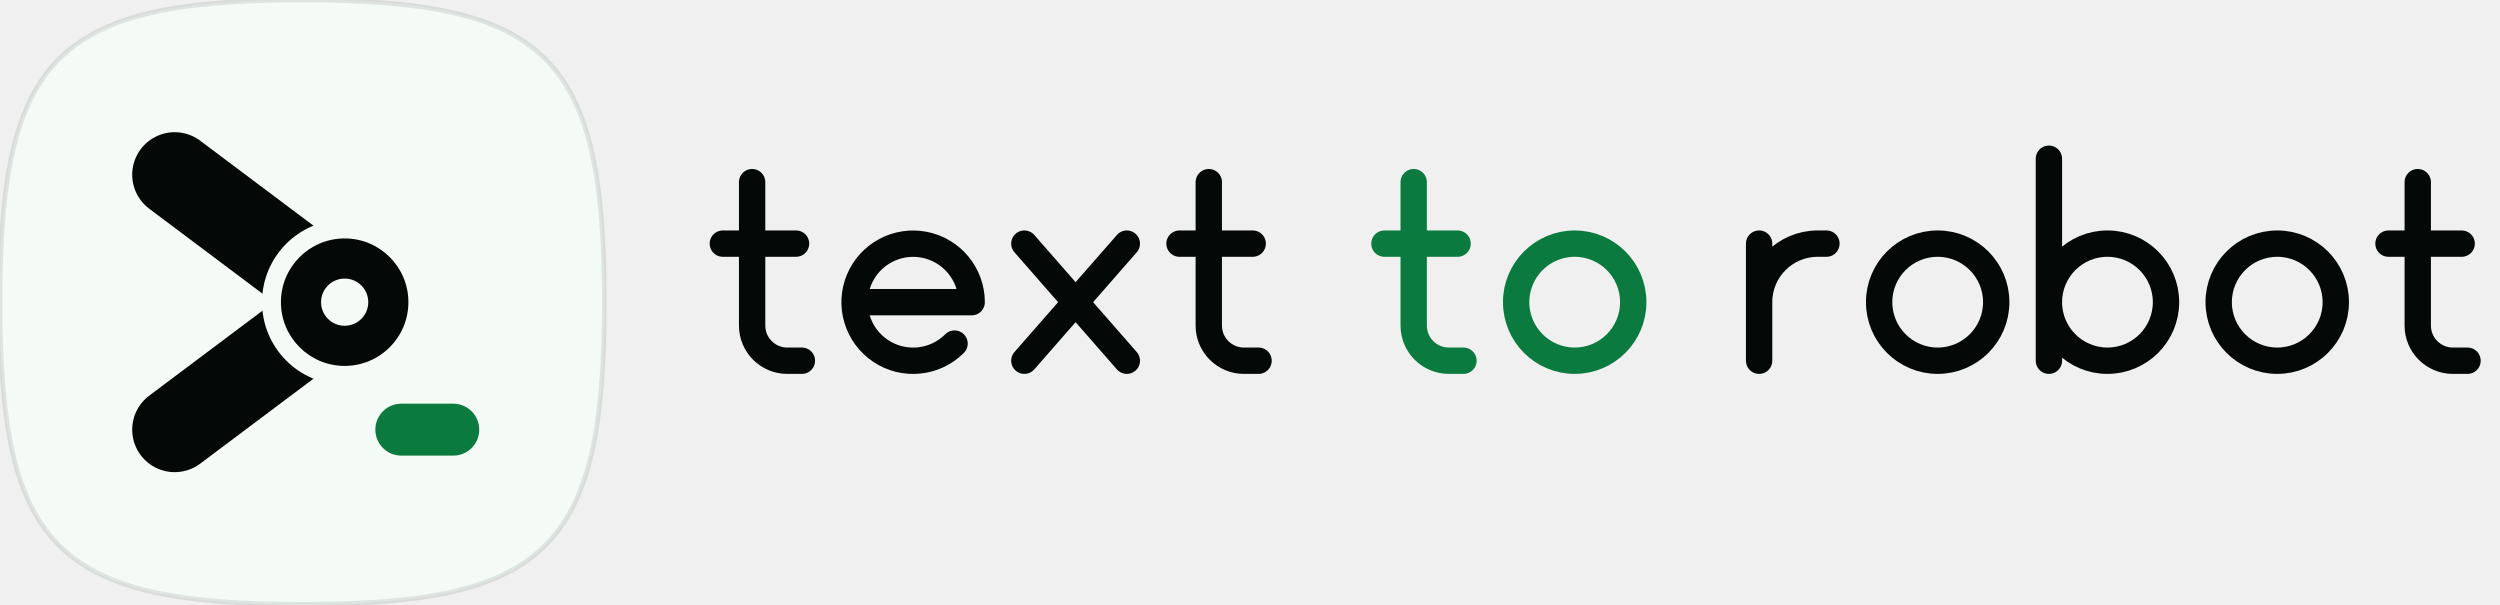
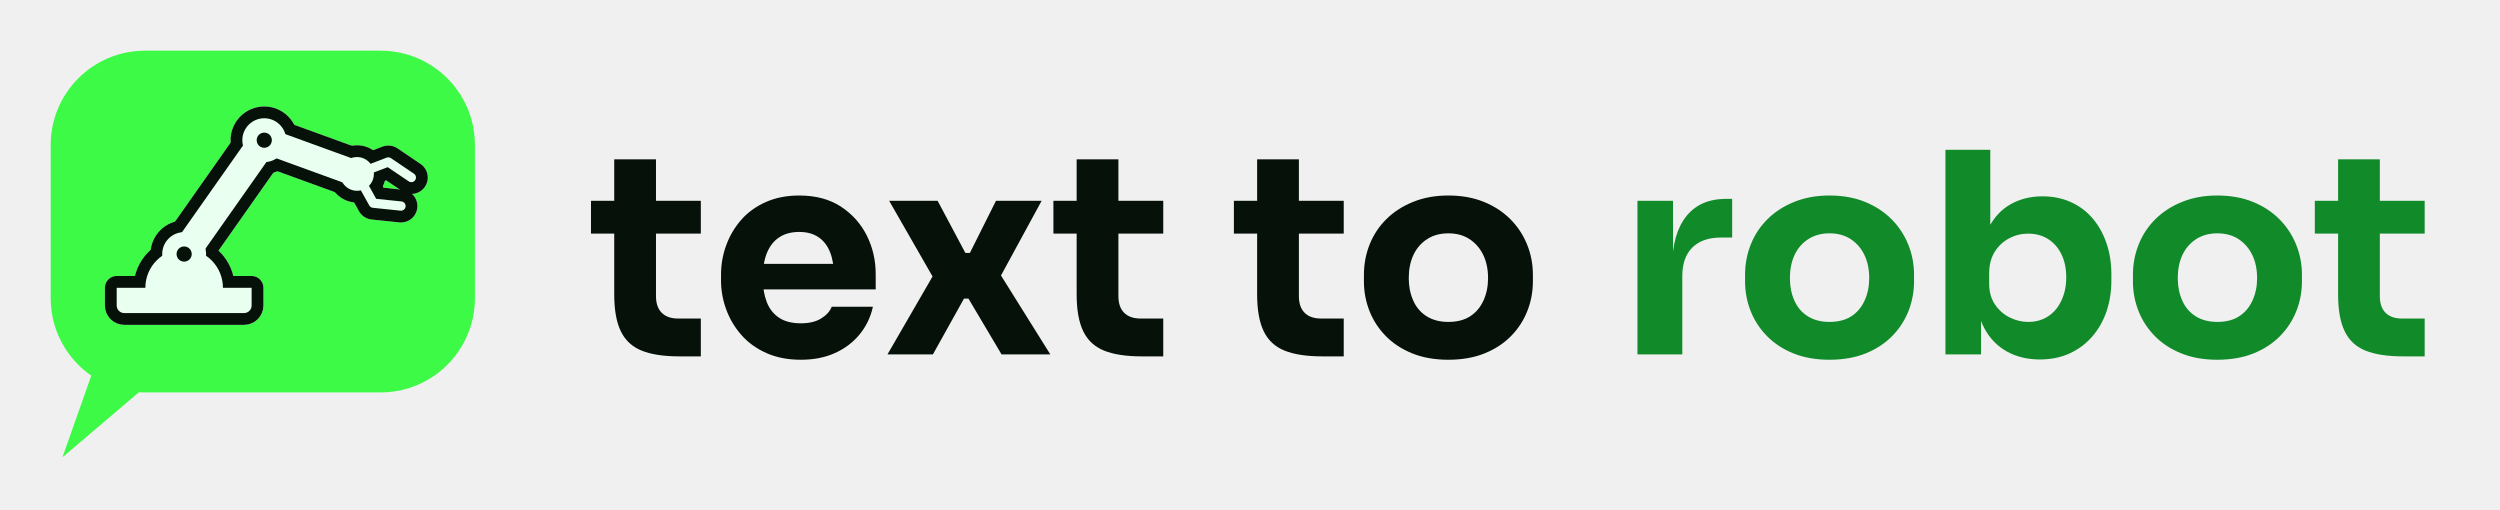
- <svg xmlns="http://www.w3.org/2000/svg" viewBox="0 0 1059 256" width="1059" height="256" role="img" aria-label="text to robot">
-   <defs>
-     <linearGradient id="g" gradientUnits="userSpaceOnUse" x1="0" y1="56" x2="0" y2="200">
-       <stop offset="0" stop-color="#9dffc8" />
-       <stop offset="1" stop-color="#22e374" />
-     </linearGradient>
-   </defs>
-   <path d="M128 0C232 0 256 24 256 128S232 256 128 256 0 232 0 128 24 0 128 0Z" fill="#f4faf6" />
-   <path d="M128 0C232 0 256 24 256 128S232 256 128 256 0 232 0 128 24 0 128 0Z" fill="none" stroke="#0b2a18" stroke-opacity=".10" stroke-width="2" />
-   <g transform="translate(0 0) scale(1.0)">
-     <mask id="cuta" maskUnits="userSpaceOnUse" x="0" y="0" width="256" height="256">
-       <rect width="256" height="256" fill="#fff" />
-       <circle cx="146" cy="128" r="35" fill="#000" />
-     </mask>
-     <path d="M74 74 146 128 74 182" fill="none" stroke="#040806" stroke-width="36" stroke-linecap="round" stroke-linejoin="round" mask="url(#cuta)" />
-     <path d="M146 101a27 27 0 1 1 0 54a27 27 0 1 1 0-54zm0 17a10 10 0 1 0 0 20a10 10 0 1 0 0-20z" fill="#040806" fill-rule="evenodd" />
-     <path d="M170 182h22" stroke="#0b7a3f" stroke-width="22" stroke-linecap="round" />
-   </g>
-   <g transform="translate(300 159)">
-     <g transform="translate(0 0) scale(0.62)" fill="none" stroke-width="18" stroke-linecap="round" stroke-linejoin="round">
-       <path transform="translate(0 0)" d="M30 -132V-34a24 24 0 0 0 24 24h10M10 -90h50" stroke="#040806" />
-       <path transform="translate(90 0)" d="M10 -50h80a40 40 0 1 0 -11.7 28.3" stroke="#040806" />
-       <path transform="translate(206 0)" d="M10 -90l70 80M80 -90l-70 80" stroke="#040806" />
-       <path transform="translate(312 0)" d="M30 -132V-34a24 24 0 0 0 24 24h10M10 -90h50" stroke="#040806" />
-       <path transform="translate(452 0)" d="M30 -132V-34a24 24 0 0 0 24 24h10M10 -90h50" stroke="#0b7a3f" />
-       <path transform="translate(542 0)" d="M50 -90a40 40 0 1 1 0 80a40 40 0 1 1 0-80z" stroke="#0b7a3f" />
-       <path transform="translate(708 0)" d="M10 -10v-80M10 -50a40 40 0 0 1 40-40h6" stroke="#040806" />
-       <path transform="translate(790 0)" d="M50 -90a40 40 0 1 1 0 80a40 40 0 1 1 0-80z" stroke="#040806" />
-       <path transform="translate(906 0)" d="M10 -148v98M50 -90a40 40 0 1 1 0 80a40 40 0 1 1 0-80zM10 -50v40" stroke="#040806" />
-       <path transform="translate(1022 0)" d="M50 -90a40 40 0 1 1 0 80a40 40 0 1 1 0-80z" stroke="#040806" />
-       <path transform="translate(1138 0)" d="M30 -132V-34a24 24 0 0 0 24 24h10M10 -90h50" stroke="#040806" />
+ <svg xmlns="http://www.w3.org/2000/svg" viewBox="0 0 785 160" width="785" height="160" role="img" aria-label="Text to Robot">
+   <g transform="translate(-12.2 -14.42) scale(0.37)">
+     <defs>
+       <mask id="lc" maskUnits="userSpaceOnUse" x="0" y="0" width="512" height="512">
+         <rect width="512" height="512" fill="#fff" />
+         <path d="M132 283.19H246.51V298.22A6.44 6.44 0 0 1 240.06 304.66H138.44A6.44 6.44 0 0 1 132 298.22Z" fill="#000" stroke="#000" stroke-width="20" stroke-linejoin="round" />
+         <path d="M156.33 283.19A32.92 32.92 0 0 1 222.17 283.19V284.62H156.33Z" fill="#000" stroke="#000" stroke-width="20" stroke-linejoin="round" />
+         <path d="M189.25 254.56L257.24 157.95" fill="none" stroke="#000" stroke-width="44.33" stroke-linecap="round" stroke-linejoin="round" />
+         <path d="M257.24 157.95L335.96 186.57" fill="none" stroke="#000" stroke-width="41.9" stroke-linecap="round" stroke-linejoin="round" />
+         <path d="M335.96 186.57L362.5 176.43L382.06 189.63" fill="none" stroke="#000" stroke-width="27.87" stroke-linecap="round" stroke-linejoin="round" />
+         <path d="M335.96 186.57L349.78 211.4L373.26 213.84" fill="none" stroke="#000" stroke-width="27.87" stroke-linecap="round" stroke-linejoin="round" />
+         <circle cx="189.25" cy="254.56" r="28.61" fill="#000" />
+         <circle cx="257.24" cy="157.95" r="28.61" fill="#000" />
+         <circle cx="335.96" cy="186.57" r="24.31" fill="#000" />
+       </mask>
+       <clipPath id="ls">
+         <path d="M156 82H356A80 80 0 0 1 436 162V292A80 80 0 0 1 356 372H156A80 80 0 0 1 76 292V162A80 80 0 0 1 156 82ZM116 342H186L86 427Z" />
+       </clipPath>
+       <mask id="lh" maskUnits="userSpaceOnUse" x="0" y="0" width="512" height="512">
+         <rect width="512" height="512" fill="#fff" />
+         <circle cx="189.25" cy="254.56" r="6.44" fill="#000" />
+         <circle cx="257.24" cy="157.95" r="6.44" fill="#000" />
+       </mask>
+     </defs>
+     <path d="M156 82H356A80 80 0 0 1 436 162V292A80 80 0 0 1 356 372H156A80 80 0 0 1 76 292V162A80 80 0 0 1 156 82ZM116 342H186L86 427Z" fill="#3dfa46" mask="url(#lc)" />
+     <g clip-path="url(#ls)">
+       <path d="M132 283.19H246.51V298.22A6.44 6.44 0 0 1 240.06 304.66H138.44A6.44 6.44 0 0 1 132 298.22Z" fill="#06110a" stroke="#06110a" stroke-width="20" stroke-linejoin="round" />
+       <path d="M156.33 283.19A32.92 32.92 0 0 1 222.17 283.19V284.62H156.33Z" fill="#06110a" stroke="#06110a" stroke-width="20" stroke-linejoin="round" />
+       <path d="M189.25 254.56L257.24 157.95" fill="none" stroke="#06110a" stroke-width="44.33" stroke-linecap="round" stroke-linejoin="round" />
+       <path d="M257.24 157.95L335.96 186.57" fill="none" stroke="#06110a" stroke-width="41.9" stroke-linecap="round" stroke-linejoin="round" />
+       <path d="M335.96 186.57L362.5 176.43L382.06 189.63" fill="none" stroke="#06110a" stroke-width="27.87" stroke-linecap="round" stroke-linejoin="round" />
+       <path d="M335.96 186.57L349.78 211.4L373.26 213.84" fill="none" stroke="#06110a" stroke-width="27.87" stroke-linecap="round" stroke-linejoin="round" />
+       <circle cx="189.25" cy="254.56" r="28.61" fill="#06110a" />
+       <circle cx="257.24" cy="157.95" r="28.61" fill="#06110a" />
+       <circle cx="335.96" cy="186.57" r="24.31" fill="#06110a" />
+     </g>
+     <g mask="url(#lh)">
+       <path d="M132 283.19H246.51V298.22A6.44 6.44 0 0 1 240.06 304.66H138.44A6.44 6.44 0 0 1 132 298.22Z" fill="#e9fff0" />
+       <path d="M156.33 283.19A32.92 32.92 0 0 1 222.17 283.19V284.62H156.33Z" fill="#e9fff0" />
+       <path d="M189.25 254.56L257.24 157.95" fill="none" stroke="#e9fff0" stroke-width="24.33" stroke-linecap="round" stroke-linejoin="round" />
+       <path d="M257.24 157.95L335.96 186.57" fill="none" stroke="#e9fff0" stroke-width="21.9" stroke-linecap="round" stroke-linejoin="round" />
+       <path d="M335.96 186.57L362.5 176.43L382.06 189.63" fill="none" stroke="#e9fff0" stroke-width="7.87" stroke-linecap="round" stroke-linejoin="round" />
+       <path d="M335.96 186.57L349.78 211.4L373.26 213.84" fill="none" stroke="#e9fff0" stroke-width="7.87" stroke-linecap="round" stroke-linejoin="round" />
+       <circle cx="189.25" cy="254.56" r="18.61" fill="#e9fff0" />
+       <circle cx="257.24" cy="157.95" r="18.61" fill="#e9fff0" />
+       <circle cx="335.96" cy="186.57" r="14.31" fill="#e9fff0" />
    </g>
  </g>
+   <path d="M213.29 111.9Q205.98 111.9 201.49 110.1Q197.01 108.29 194.94 104.02Q192.87 99.76 192.87 92.45V50.04H205.98V92.98Q205.98 96.41 207.79 98.22Q209.59 100.02 212.93 100.02H220.06V111.9ZM185.57 73.36V63.06H220.06V73.36ZM251.48 112.96Q245.32 112.96 240.61 110.84Q235.9 108.73 232.78 105.17Q229.65 101.6 228.03 97.16Q226.4 92.72 226.4 88.05V86.29Q226.4 81.45 228.03 77.01Q229.65 72.56 232.73 69.04Q235.81 65.52 240.43 63.46Q245.05 61.39 250.95 61.39Q258.69 61.39 264.02 64.86Q269.34 68.34 272.16 73.93Q274.97 79.52 274.97 86.12V90.87H232.29V82.86H266.44L261.86 86.56Q261.86 82.24 260.63 79.16Q259.4 76.08 256.98 74.46Q254.56 72.83 250.95 72.83Q247.25 72.83 244.7 74.5Q242.15 76.17 240.83 79.38Q239.51 82.6 239.51 87.26Q239.51 91.57 240.74 94.78Q241.97 98 244.61 99.76Q247.25 101.52 251.48 101.52Q255.35 101.52 257.81 100.02Q260.28 98.52 261.16 96.32H274.09Q273.04 101.16 269.96 104.95Q266.88 108.73 262.21 110.84Q257.55 112.96 251.48 112.96ZM278.67 111.28 293.63 85.41 293.28 87.61 279.2 63.06H294.42L303.13 79.43H304.54L312.73 63.06H327.07L313.61 87.79L313.96 85.94L329.8 111.28H314.49L304.1 93.77H302.69L292.93 111.28ZM358.49 111.9Q351.18 111.9 346.69 110.1Q342.21 108.29 340.14 104.02Q338.07 99.76 338.07 92.45V50.04H351.18V92.98Q351.18 96.41 352.99 98.22Q354.79 100.02 358.13 100.02H365.26V111.9ZM330.77 73.36V63.06H365.26V73.36ZM415.16 111.9Q407.85 111.9 403.37 110.1Q398.88 108.29 396.81 104.02Q394.74 99.76 394.74 92.45V50.04H407.85V92.98Q407.85 96.41 409.66 98.22Q411.46 100.02 414.81 100.02H421.93V111.9ZM387.44 73.36V63.06H421.93V73.36ZM454.76 112.96Q448.42 112.96 443.49 110.98Q438.57 109 435.18 105.56Q431.79 102.13 430.03 97.69Q428.27 93.24 428.27 88.32V86.29Q428.27 81.28 430.07 76.74Q431.88 72.21 435.35 68.78Q438.83 65.35 443.76 63.37Q448.69 61.39 454.76 61.39Q461.01 61.39 465.89 63.37Q470.77 65.35 474.21 68.78Q477.64 72.21 479.49 76.74Q481.33 81.28 481.33 86.29V88.32Q481.33 93.24 479.57 97.69Q477.81 102.13 474.43 105.56Q471.04 109 466.11 110.98Q461.18 112.96 454.76 112.96ZM454.76 101.08Q458.89 101.08 461.62 99.32Q464.35 97.56 465.8 94.39Q467.25 91.22 467.25 87.35Q467.25 83.21 465.76 80.09Q464.26 76.96 461.49 75.12Q458.72 73.27 454.76 73.27Q450.89 73.27 448.07 75.12Q445.25 76.96 443.8 80.09Q442.35 83.21 442.35 87.35Q442.35 91.22 443.76 94.39Q445.17 97.56 447.98 99.32Q450.8 101.08 454.76 101.08Z" fill="#06110a" />
+   <path d="M514.16 111.28V63.06H525.33V83.74H525.07Q525.07 73.53 529.43 67.99Q533.78 62.44 542.05 62.44H543.9V74.59H540.38Q534.57 74.59 531.41 77.71Q528.24 80.84 528.24 86.73V111.28ZM574.44 112.96Q568.1 112.96 563.17 110.98Q558.25 109 554.86 105.56Q551.47 102.13 549.71 97.69Q547.95 93.24 547.95 88.32V86.29Q547.95 81.28 549.75 76.74Q551.56 72.21 555.03 68.78Q558.51 65.35 563.44 63.37Q568.37 61.39 574.44 61.39Q580.69 61.39 585.57 63.37Q590.45 65.35 593.89 68.78Q597.32 72.21 599.17 76.74Q601.01 81.28 601.01 86.29V88.32Q601.01 93.24 599.25 97.69Q597.49 102.13 594.11 105.56Q590.72 109 585.79 110.98Q580.86 112.96 574.44 112.96ZM574.44 101.08Q578.57 101.08 581.3 99.32Q584.03 97.56 585.48 94.39Q586.93 91.22 586.93 87.35Q586.93 83.21 585.44 80.09Q583.94 76.96 581.17 75.12Q578.4 73.27 574.44 73.27Q570.57 73.27 567.75 75.12Q564.93 76.96 563.48 80.09Q562.03 83.21 562.03 87.35Q562.03 91.22 563.44 94.39Q564.85 97.56 567.66 99.32Q570.48 101.08 574.44 101.08ZM640.53 112.87Q634.63 112.87 630.14 110.36Q625.65 107.85 623.1 103.1Q620.55 98.35 620.37 91.48H622.05V111.28H610.87V47.04H624.95V79.69L621.61 83.92Q621.87 76.61 624.38 71.64Q626.89 66.67 631.29 64.16Q635.69 61.65 641.32 61.65Q646.25 61.65 650.25 63.46Q654.25 65.26 657.07 68.56Q659.89 71.86 661.43 76.35Q662.97 80.84 662.97 86.12V88.05Q662.97 93.33 661.43 97.82Q659.89 102.31 656.94 105.7Q653.99 109.08 649.85 110.98Q645.72 112.87 640.53 112.87ZM636.83 101.08Q640.44 101.08 643.12 99.32Q645.81 97.56 647.3 94.34Q648.8 91.13 648.8 87.08Q648.8 82.95 647.3 79.87Q645.81 76.79 643.12 75.07Q640.44 73.36 636.83 73.36Q633.66 73.36 630.85 74.85Q628.03 76.35 626.31 79.12Q624.6 81.89 624.6 85.85V89.11Q624.6 92.89 626.4 95.58Q628.21 98.26 631.02 99.67Q633.84 101.08 636.83 101.08ZM696.23 112.96Q689.89 112.96 684.97 110.98Q680.04 109 676.65 105.56Q673.26 102.13 671.5 97.69Q669.74 93.24 669.74 88.32V86.29Q669.74 81.28 671.55 76.74Q673.35 72.21 676.83 68.78Q680.3 65.35 685.23 63.37Q690.16 61.39 696.23 61.39Q702.48 61.39 707.36 63.37Q712.25 65.35 715.68 68.78Q719.11 72.21 720.96 76.74Q722.81 81.28 722.81 86.29V88.32Q722.81 93.24 721.05 97.69Q719.29 102.13 715.9 105.56Q712.51 109 707.58 110.98Q702.65 112.96 696.23 112.96ZM696.23 101.08Q700.37 101.08 703.09 99.32Q705.82 97.56 707.27 94.39Q708.73 91.22 708.73 87.35Q708.73 83.21 707.23 80.09Q705.73 76.96 702.96 75.12Q700.19 73.27 696.23 73.27Q692.36 73.27 689.54 75.12Q686.73 76.96 685.27 80.09Q683.82 83.21 683.82 87.35Q683.82 91.22 685.23 94.39Q686.64 97.56 689.45 99.32Q692.27 101.08 696.23 101.08ZM754.57 111.9Q747.27 111.9 742.78 110.1Q738.29 108.29 736.23 104.02Q734.16 99.76 734.16 92.45V50.04H747.27V92.98Q747.27 96.41 749.07 98.22Q750.88 100.02 754.22 100.02H761.35V111.9ZM726.85 73.36V63.06H761.35V73.36Z" fill="#118a2a" />
</svg>
